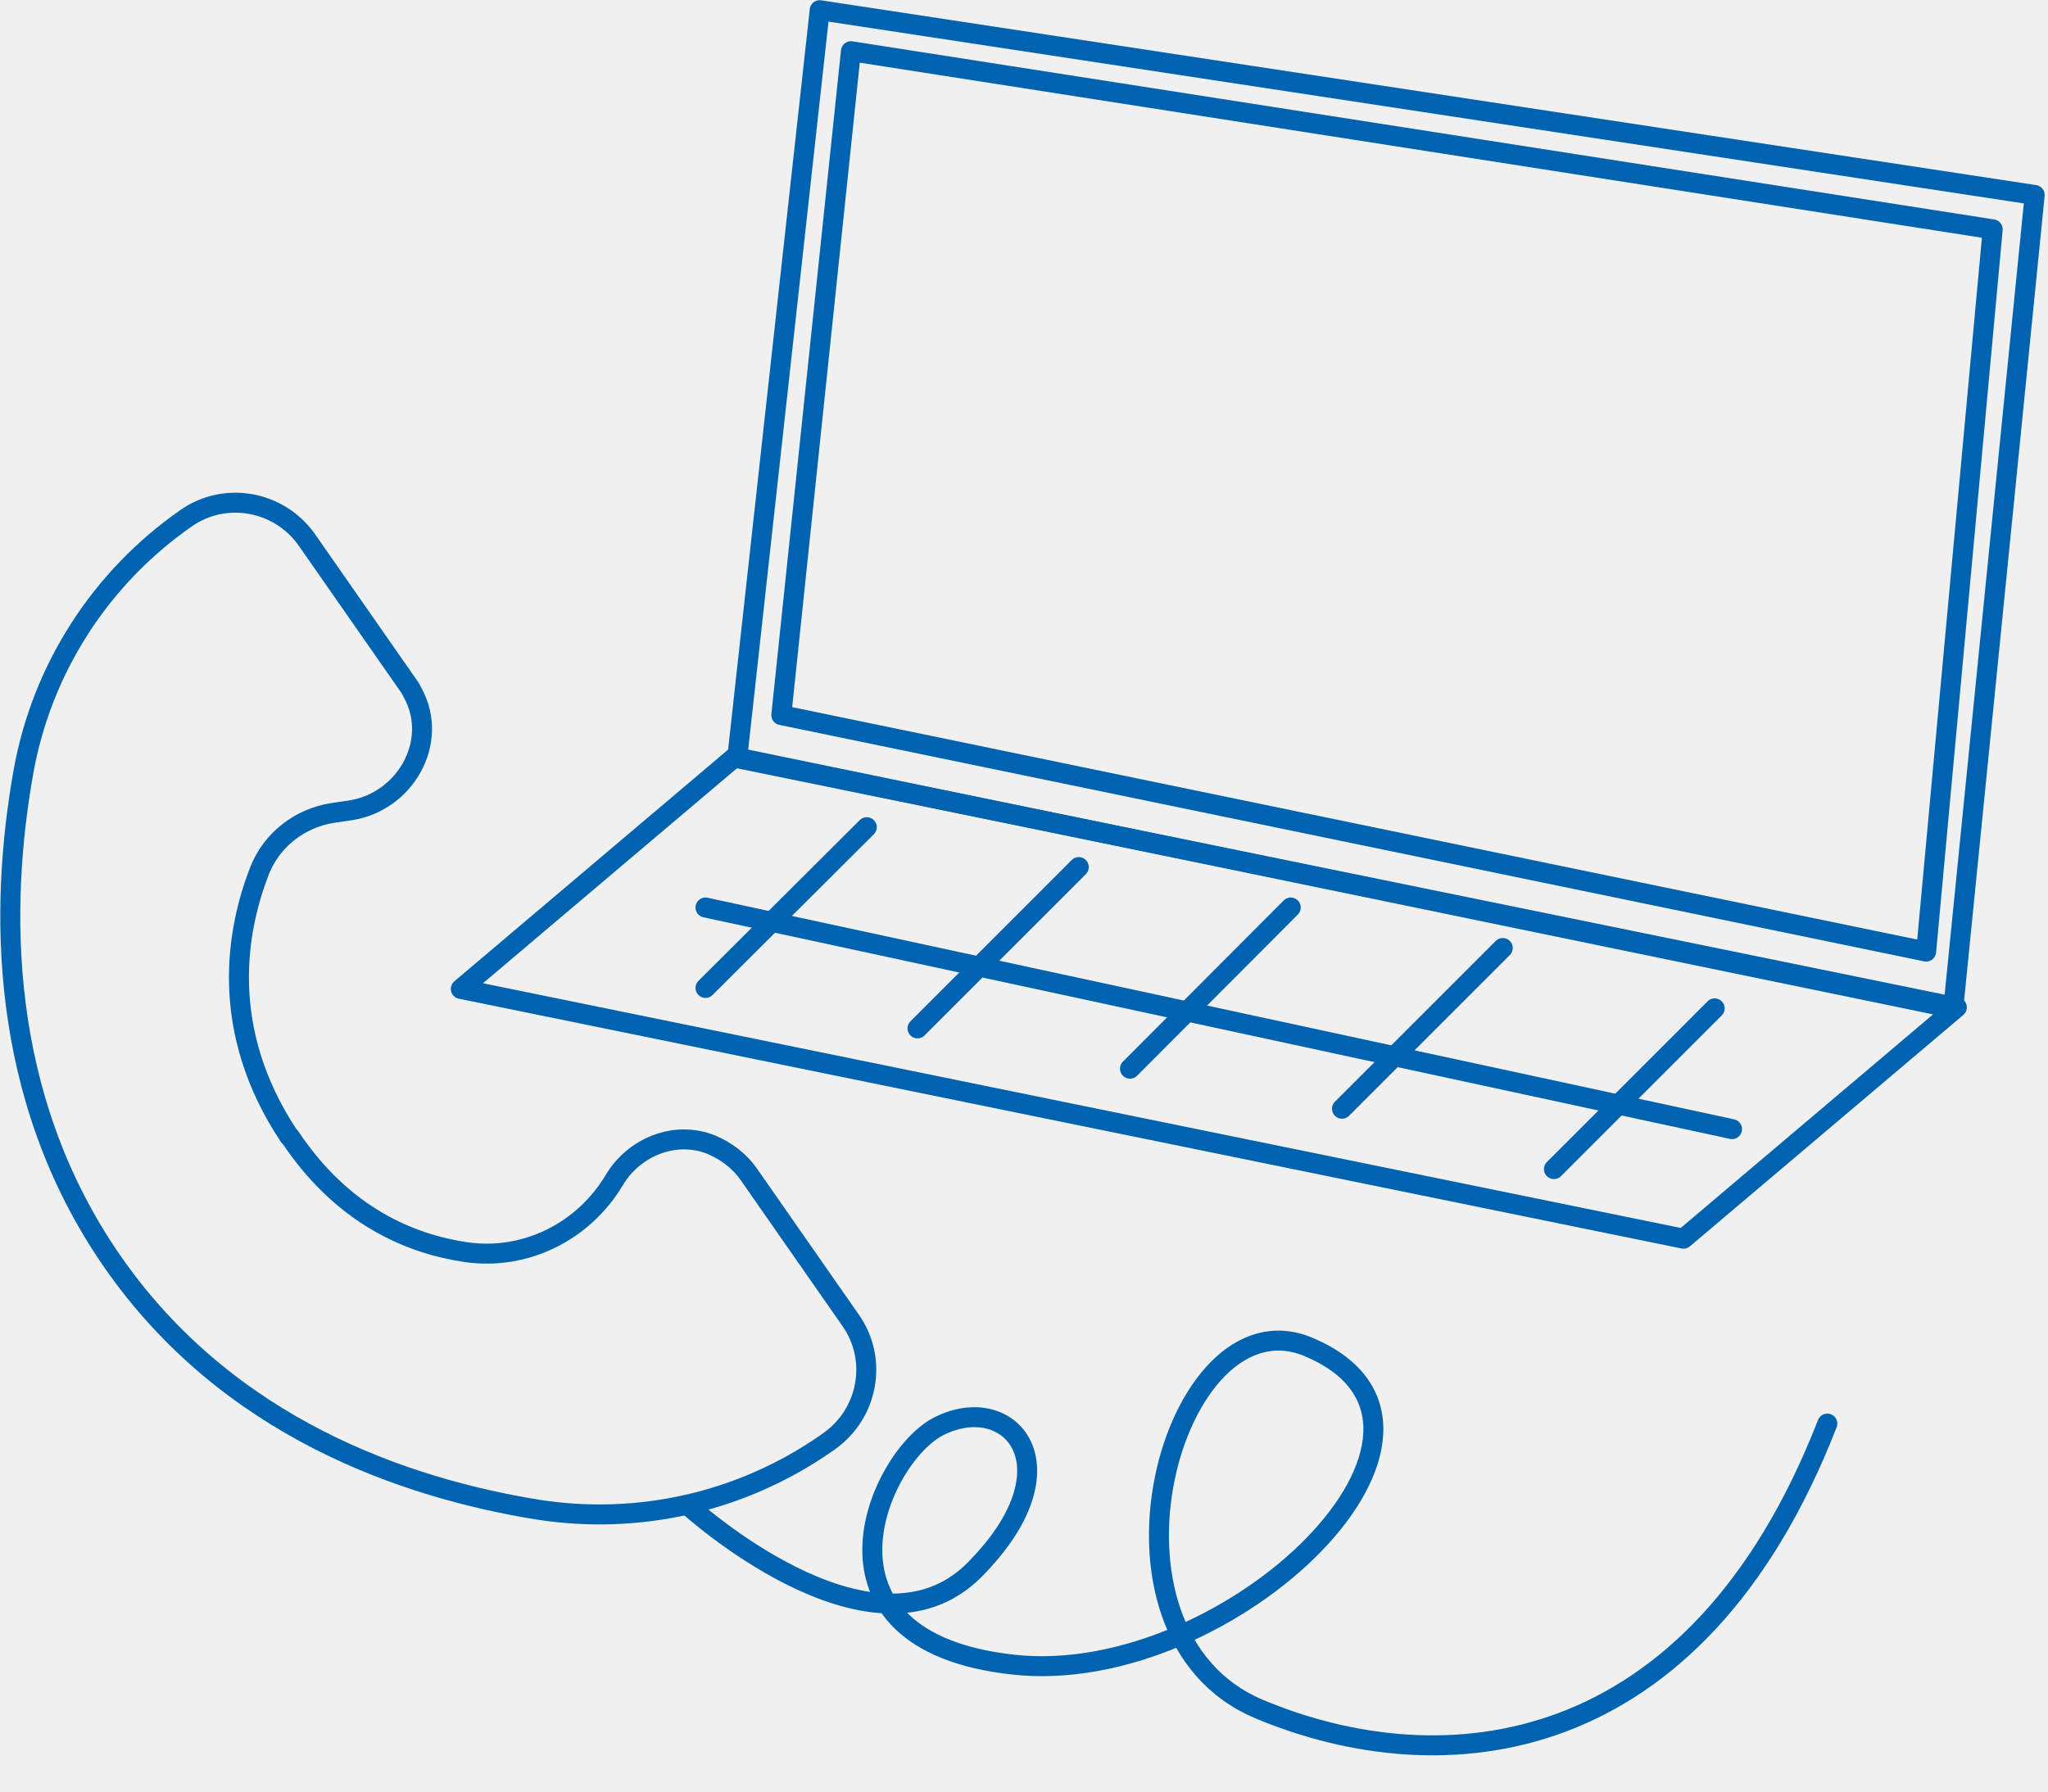
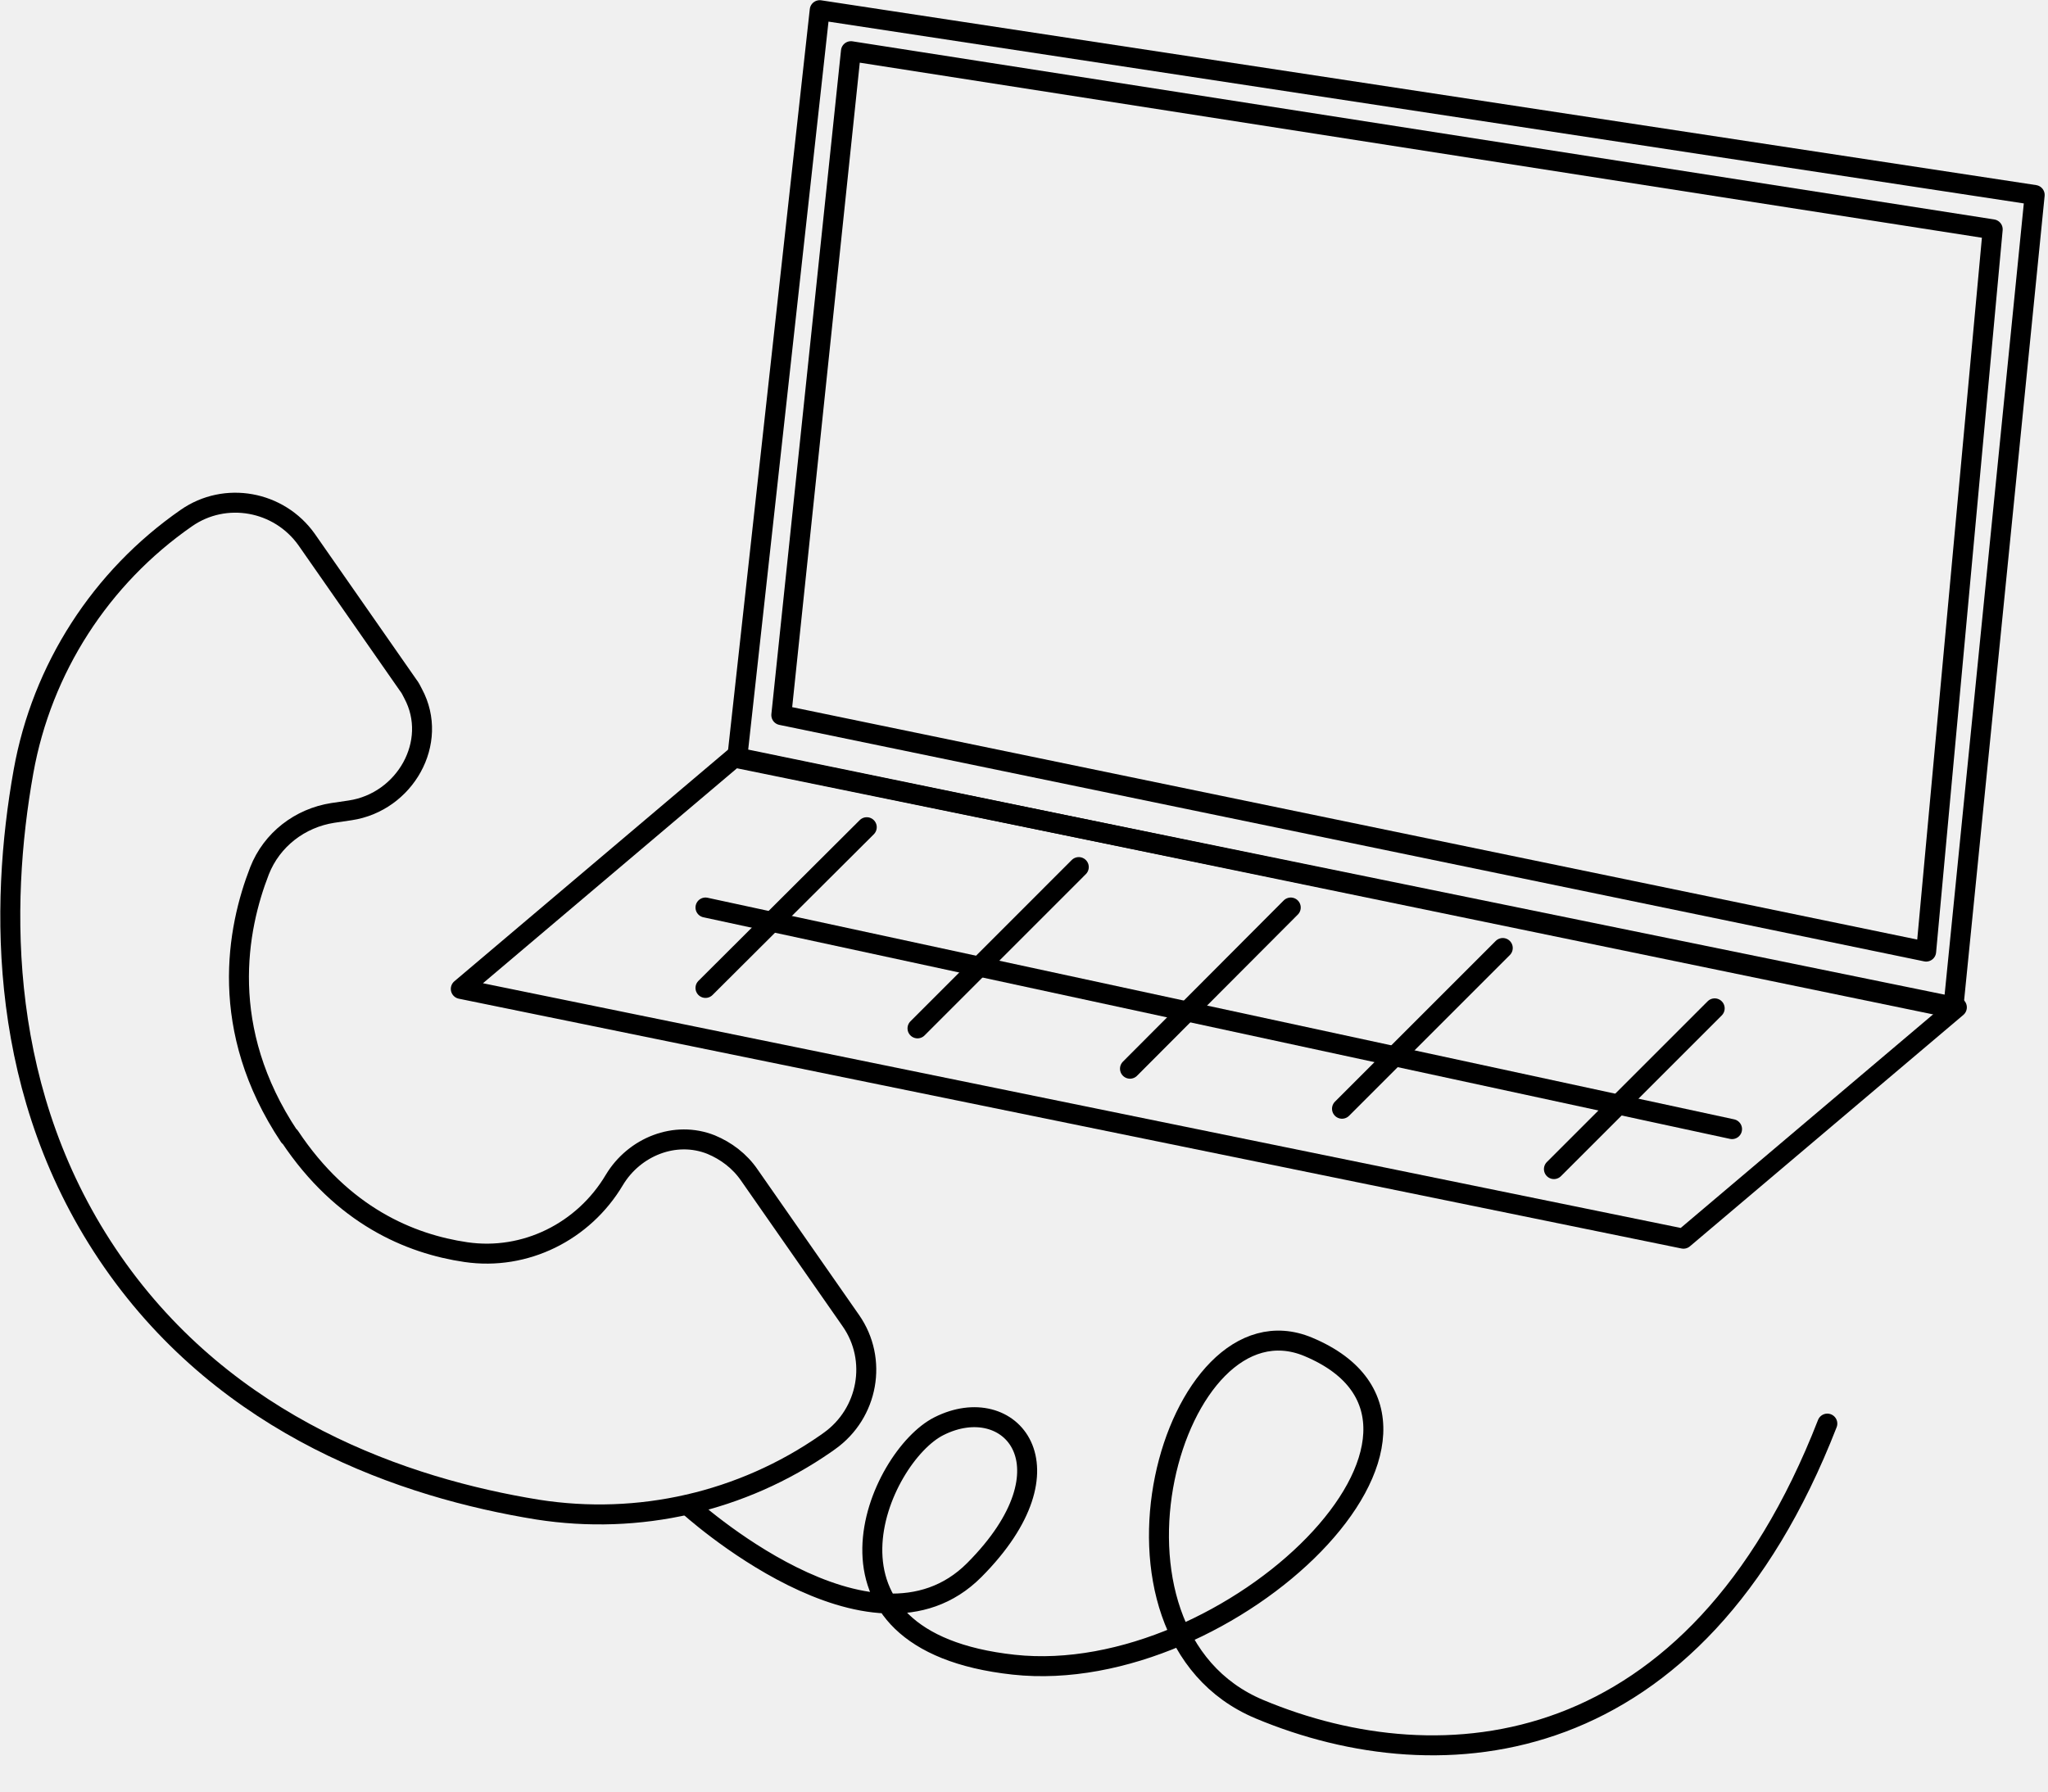
<svg xmlns="http://www.w3.org/2000/svg" width="40" height="35" viewBox="0 0 40 35" fill="none">
  <g clip-path="url(#clip0_5366_66606)">
-     <path d="M32.88 24.199L9 19.319L14.34 14.799L38.22 19.679L32.88 24.199Z" stroke="#0063AF" stroke-width="0.39" stroke-linecap="round" stroke-linejoin="round" />
-     <path d="M38.15 19.699L14.4 14.799L16.01 0.199L39.74 3.809L38.15 19.699Z" stroke="#0063AF" stroke-width="0.39" stroke-linecap="round" stroke-linejoin="round" />
-     <path d="M13.779 19.3L16.929 16.16" stroke="#0063AF" stroke-width="0.39" stroke-linecap="round" stroke-linejoin="round" />
-     <path d="M17.92 20.09L21.07 16.939" stroke="#0063AF" stroke-width="0.39" stroke-linecap="round" stroke-linejoin="round" />
-     <path d="M22.07 20.878L25.21 17.729" stroke="#0063AF" stroke-width="0.39" stroke-linecap="round" stroke-linejoin="round" />
-     <path d="M26.211 21.66L29.351 18.52" stroke="#0063AF" stroke-width="0.39" stroke-linecap="round" stroke-linejoin="round" />
-     <path d="M30.35 22.839L33.49 19.699" stroke="#0063AF" stroke-width="0.39" stroke-linecap="round" stroke-linejoin="round" />
-     <path d="M13.779 17.729L33.829 22.058" stroke="#0063AF" stroke-width="0.39" stroke-linecap="round" stroke-linejoin="round" />
-     <path d="M37.62 18.59L15.26 13.97L16.62 1L38.92 4.48L37.62 18.59Z" stroke="#0063AF" stroke-width="0.39" stroke-linecap="round" stroke-linejoin="round" />
-     <path d="M5.659 22.201C6.689 23.751 8.009 24.301 9.099 24.461C10.259 24.631 11.399 24.061 11.999 23.051C12.389 22.401 13.189 22.081 13.889 22.361C14.179 22.481 14.449 22.681 14.639 22.961L16.619 25.801C17.149 26.561 16.959 27.611 16.199 28.151L16.129 28.201C14.489 29.341 12.479 29.801 10.499 29.491C7.909 29.071 4.449 27.891 2.199 24.651C-0.051 21.411 -0.011 17.701 0.459 15.071C0.819 13.061 1.969 11.281 3.639 10.121C4.399 9.591 5.449 9.781 5.989 10.541L7.969 13.381C8.009 13.431 8.039 13.491 8.069 13.551C8.579 14.501 7.909 15.671 6.839 15.831L6.499 15.881C5.859 15.981 5.309 16.401 5.069 17.011C4.629 18.141 4.249 20.101 5.649 22.201H5.659Z" stroke="#0063AF" stroke-width="0.39" stroke-linecap="round" stroke-linejoin="round" />
-     <path d="M13.43 29.401C13.43 29.401 17.02 32.691 19.03 30.671C21.04 28.651 19.73 27.161 18.34 27.861C17.16 28.451 15.56 32.061 19.8 32.521C24.04 32.981 29.28 27.871 25.55 26.311C22.91 25.211 21.04 31.901 24.6 33.391C28.16 34.881 33.11 34.441 35.69 27.811" stroke="#0063AF" stroke-width="0.39" stroke-linecap="round" stroke-linejoin="round" />
+     <path d="M32.88 24.199L9 19.319L14.34 14.799L38.22 19.679L32.88 24.199Z" stroke="#000" stroke-width="0.39" stroke-linecap="round" stroke-linejoin="round" />
+     <path d="M38.15 19.699L14.4 14.799L16.01 0.199L39.74 3.809L38.15 19.699Z" stroke="#000" stroke-width="0.39" stroke-linecap="round" stroke-linejoin="round" />
+     <path d="M13.779 19.3L16.929 16.16" stroke="#000" stroke-width="0.39" stroke-linecap="round" stroke-linejoin="round" />
+     <path d="M17.92 20.09L21.07 16.939" stroke="#000" stroke-width="0.39" stroke-linecap="round" stroke-linejoin="round" />
+     <path d="M22.07 20.878L25.21 17.729" stroke="#000" stroke-width="0.39" stroke-linecap="round" stroke-linejoin="round" />
+     <path d="M26.211 21.66L29.351 18.52" stroke="#000" stroke-width="0.39" stroke-linecap="round" stroke-linejoin="round" />
+     <path d="M30.35 22.839L33.49 19.699" stroke="#000" stroke-width="0.39" stroke-linecap="round" stroke-linejoin="round" />
+     <path d="M13.779 17.729L33.829 22.058" stroke="#000" stroke-width="0.39" stroke-linecap="round" stroke-linejoin="round" />
+     <path d="M37.62 18.59L15.26 13.97L16.62 1L38.92 4.48L37.62 18.59Z" stroke="#000" stroke-width="0.39" stroke-linecap="round" stroke-linejoin="round" />
+     <path d="M5.659 22.201C6.689 23.751 8.009 24.301 9.099 24.461C10.259 24.631 11.399 24.061 11.999 23.051C12.389 22.401 13.189 22.081 13.889 22.361C14.179 22.481 14.449 22.681 14.639 22.961L16.619 25.801C17.149 26.561 16.959 27.611 16.199 28.151L16.129 28.201C14.489 29.341 12.479 29.801 10.499 29.491C7.909 29.071 4.449 27.891 2.199 24.651C-0.051 21.411 -0.011 17.701 0.459 15.071C0.819 13.061 1.969 11.281 3.639 10.121C4.399 9.591 5.449 9.781 5.989 10.541L7.969 13.381C8.009 13.431 8.039 13.491 8.069 13.551C8.579 14.501 7.909 15.671 6.839 15.831L6.499 15.881C5.859 15.981 5.309 16.401 5.069 17.011C4.629 18.141 4.249 20.101 5.649 22.201H5.659Z" stroke="#000" stroke-width="0.39" stroke-linecap="round" stroke-linejoin="round" />
+     <path d="M13.43 29.401C13.43 29.401 17.02 32.691 19.03 30.671C21.04 28.651 19.73 27.161 18.34 27.861C17.16 28.451 15.56 32.061 19.8 32.521C24.04 32.981 29.28 27.871 25.55 26.311C22.91 25.211 21.04 31.901 24.6 33.391C28.16 34.881 33.11 34.441 35.69 27.811" stroke="#000" stroke-width="0.39" stroke-linecap="round" stroke-linejoin="round" />
  </g>
  <defs>
    <clipPath id="clip0_5366_66606">
      <rect width="39.93" height="34.3" fill="white" />
    </clipPath>
  </defs>
</svg>
